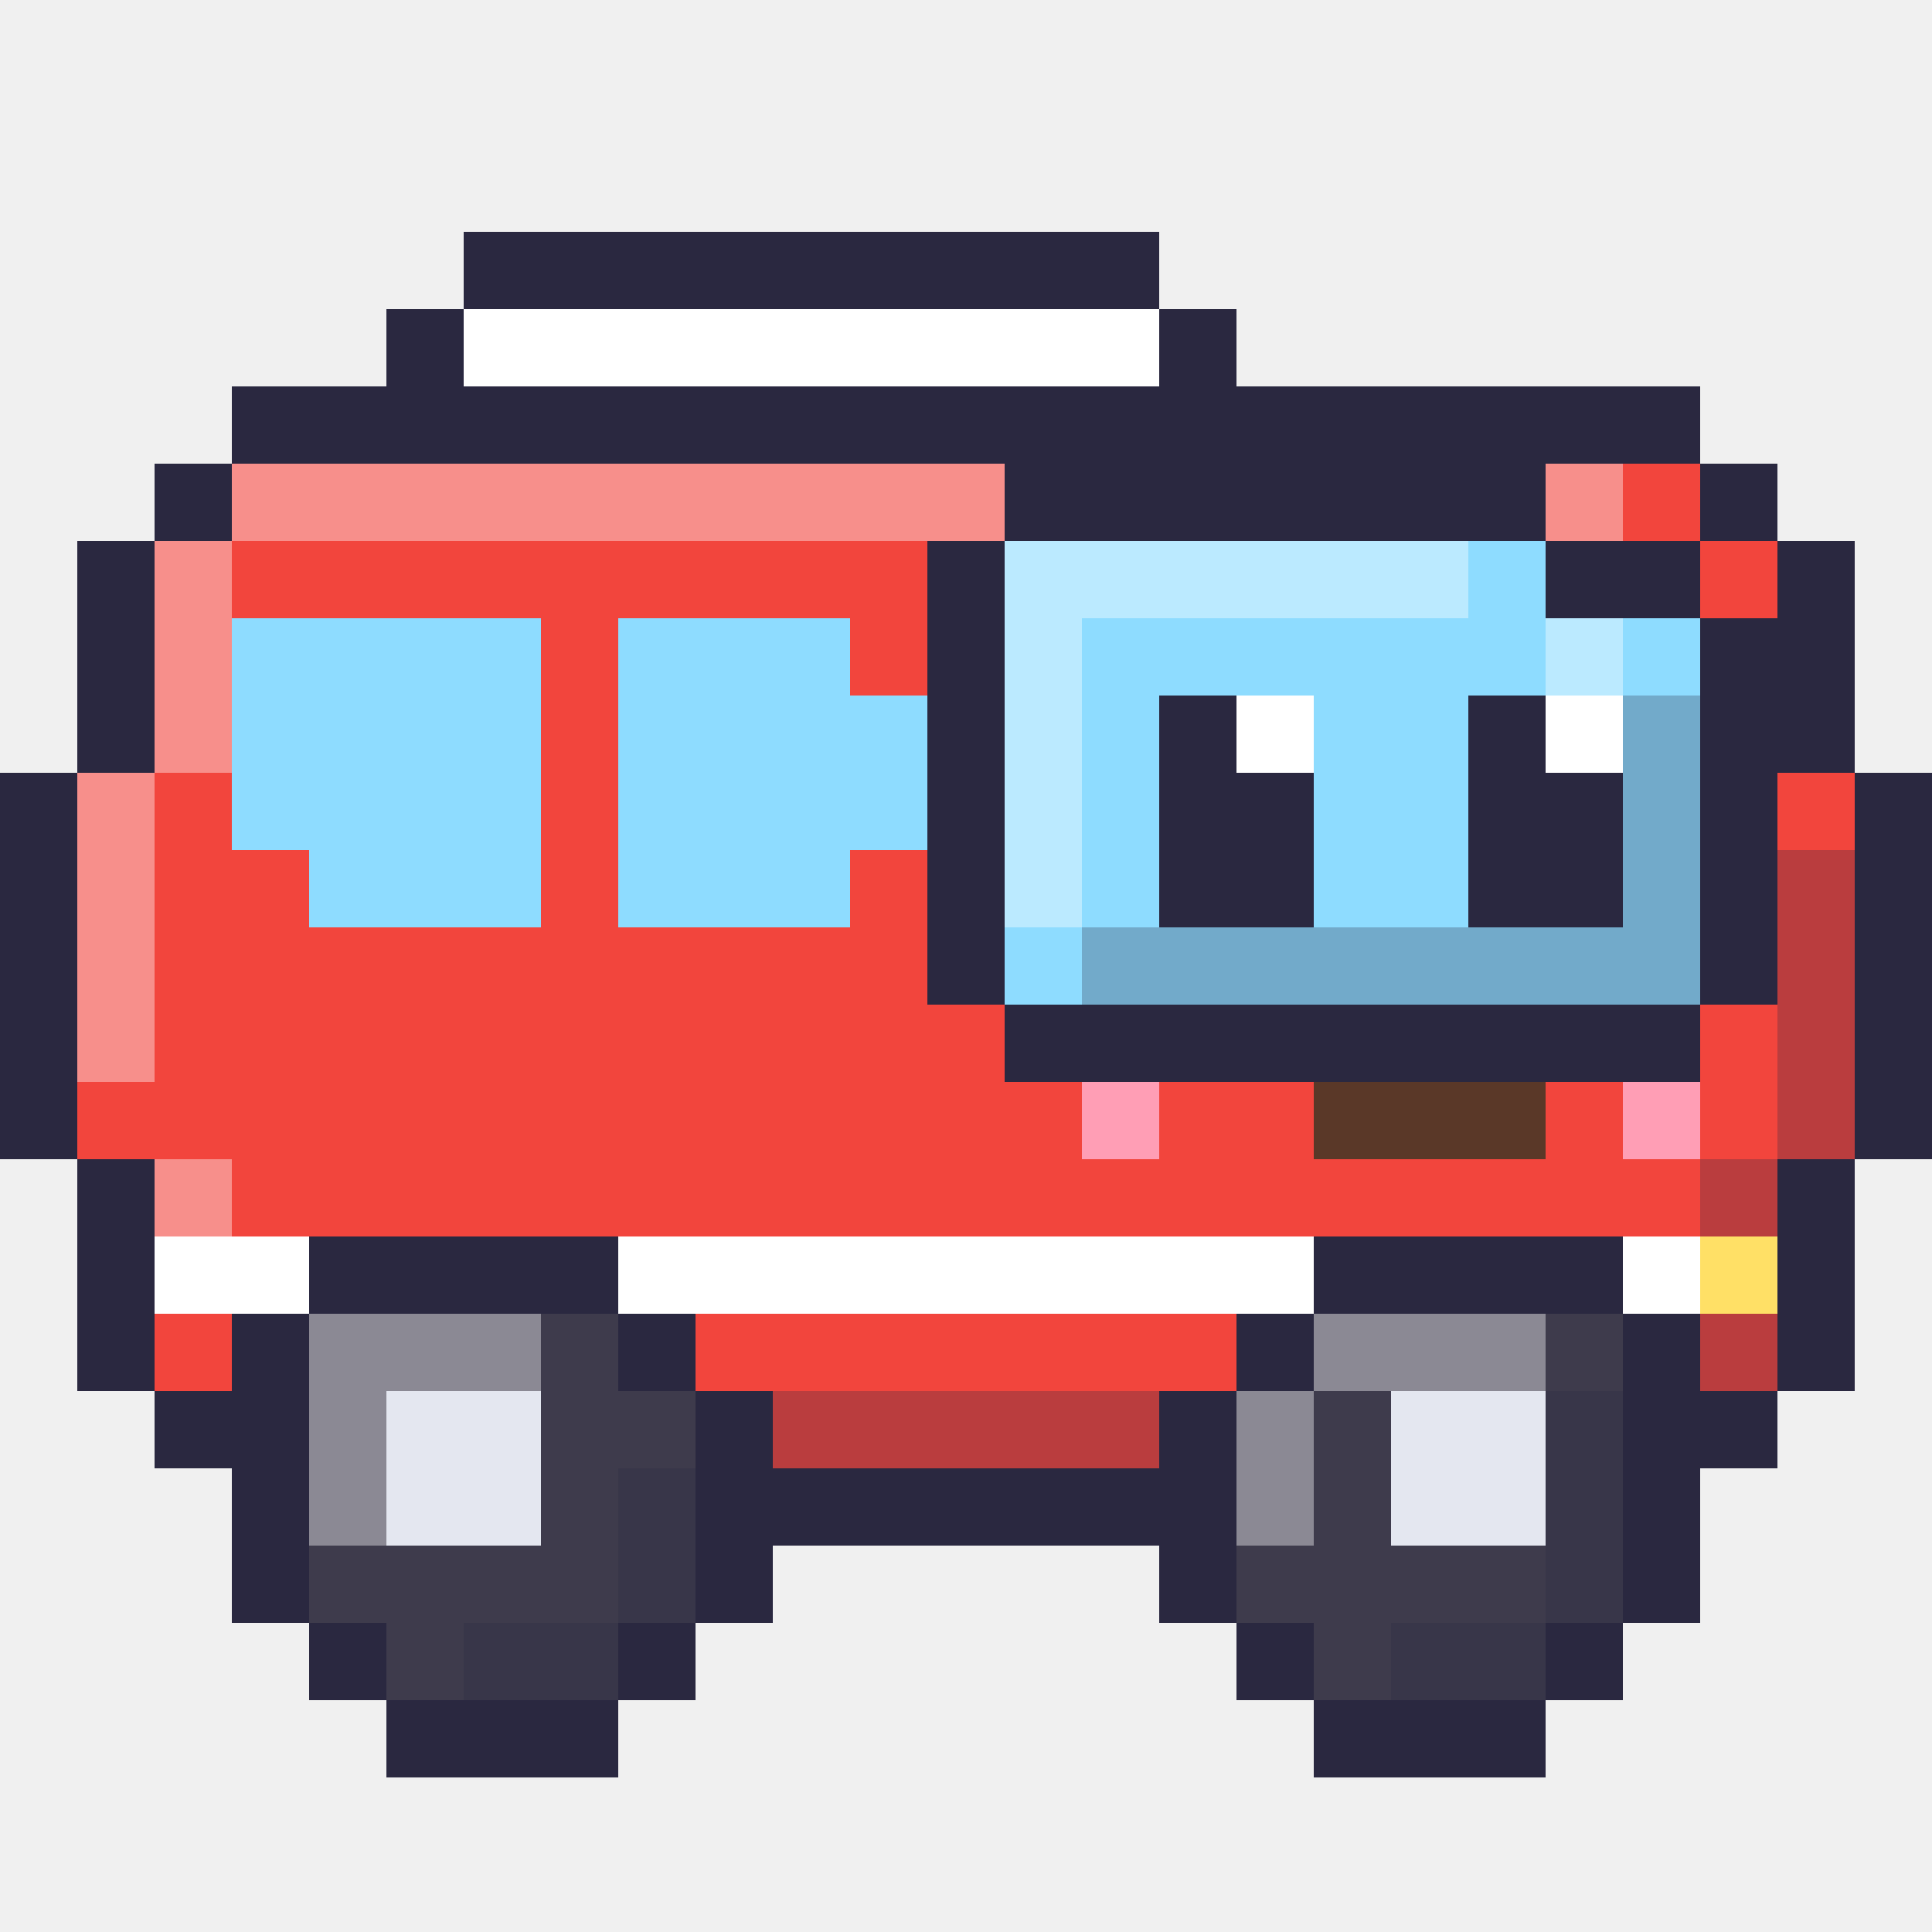
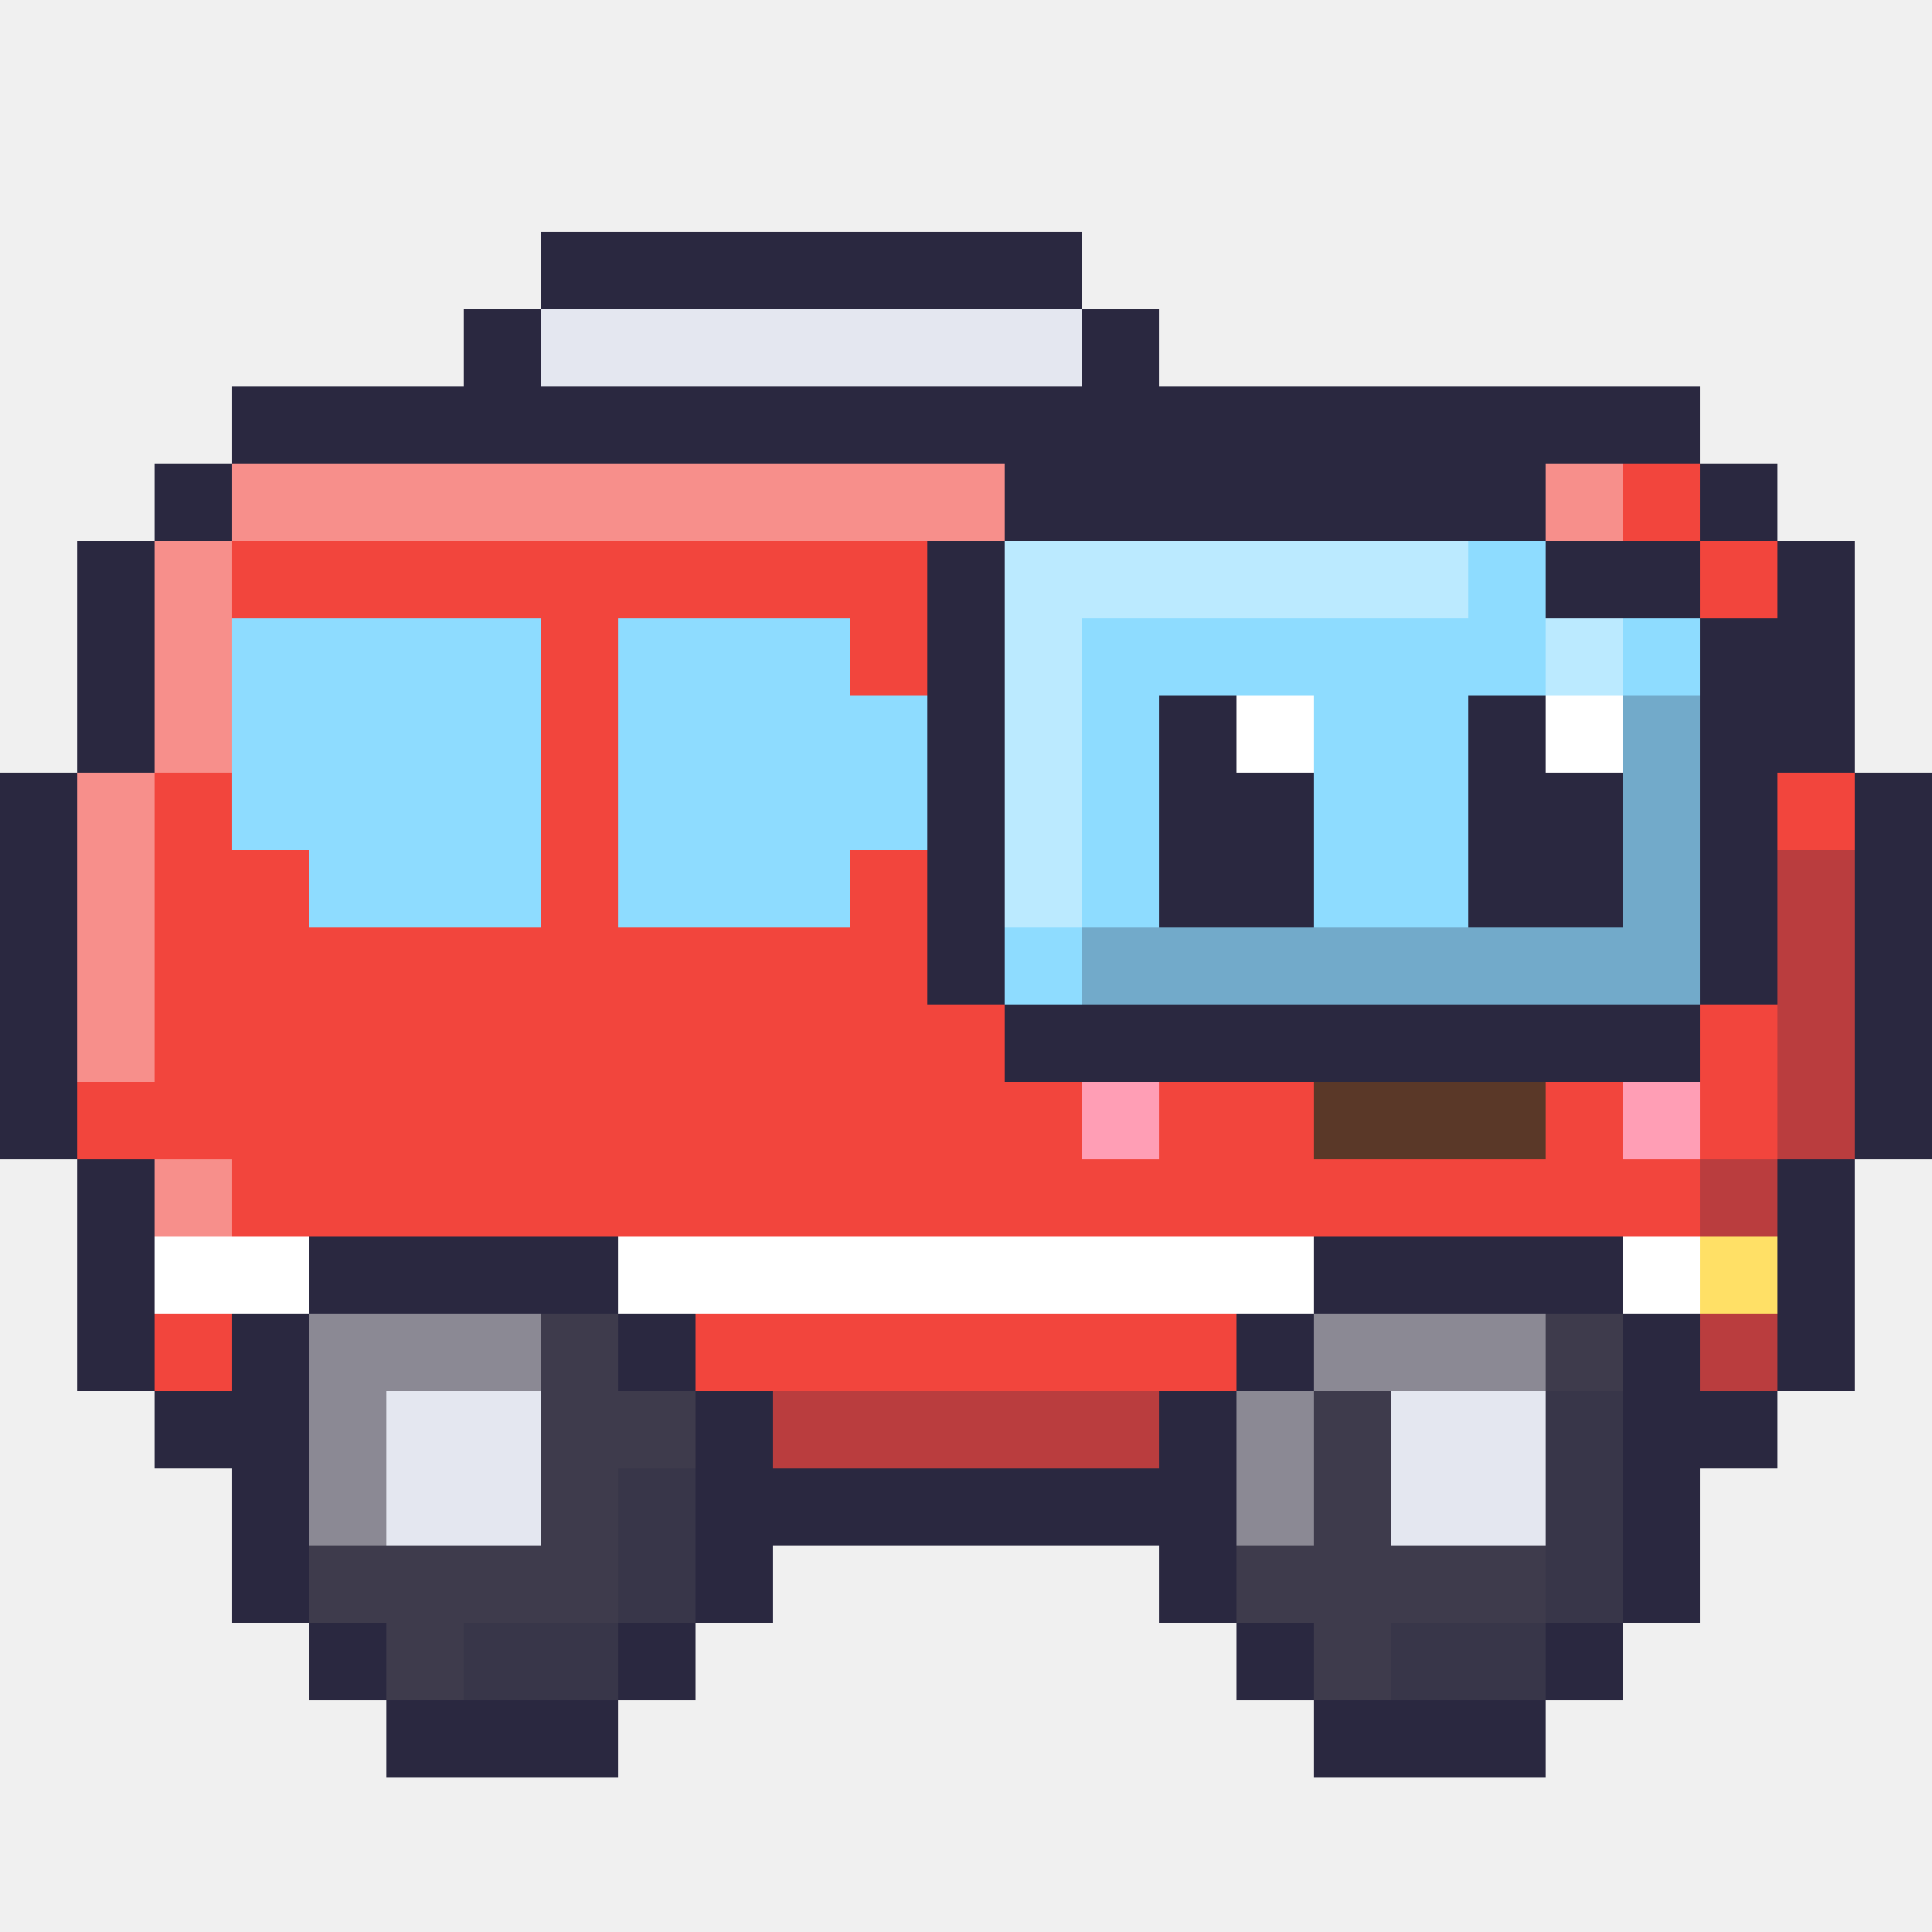
<svg xmlns="http://www.w3.org/2000/svg" viewBox="0 0 100 100" width="100" height="100">
  <g transform="scale(0.5)">
    <g transform="scale(8)">
-       <path d="M6 3h9v17h-9zM5 4h1v19h-1zM15 4h1v17h-1zM3 5h2v16h-2zM16 5h6v16h-6zM2 6h1v13h-1zM22 6h1v13h-1zM1 7h1v11h-1zM23 7h1v11h-1zM0 10h1v5h-1zM24 10h1v5h-1zM6 20h4v1h-4zM4 21h1v1h-1zM6 21h3v1h-3zM16 21h5v1h-5zM6 22h2v1h-2zM17 22h3v1h-3z" fill="#2A2840" />
+       <path d="M7 3h7v17h-7zM6 4h1v19h-1zM14 4h1v16h-1zM3 5h3v16h-3zM15 5h7v16h-7zM2 6h1v13h-1zM22 6h1v13h-1zM1 7h1v11h-1zM23 7h1v11h-1zM0 10h1v5h-1zM24 10h1v5h-1zM7 20h3v1h-3zM4 21h2v1h-2zM7 21h2v1h-2zM16 21h5v1h-5zM5 22h1v1h-1zM7 22h1v1h-1zM17 22h3v1h-3z" fill="#2A2840" />
      <path d="M7 8h1v8h-1zM2 10h1v5h-1zM3 11h1v5h-1zM11 11h1v5h-1zM4 12h3v4h-3zM8 12h3v4h-3zM12 13h1v3h-1zM22 13h1v2h-1zM13 14h1v2h-1zM15 14h2v2h-2zM20 14h1v2h-1z" fill="#F2453D" />
      <path d="M21 6.5h1m-19 1h9m10 0h1m-12 1h1m11 2h1m-23 4h1m12 1h1m2 0h3m1 0h1m-20 2h1m6 0h7" fill="none" stroke="#F2453D" stroke-width="1" />
      <path d="M19 7h1v2h-1zM3 8h4v3h-4zM8 8h3v4h-3zM11 9h1v2h-1zM14 9h1v3h-1zM17 9h2v3h-2z" fill="#8EDCFF" />
      <path d="M14 8.5h5m2 0h1m-18 3h3m6 1h1" fill="none" stroke="#8EDCFF" stroke-width="1" />
-       <path d="M6 4.5h9m1 5h1m3 0h1m-19 7h2m4 0h9m4 0h1" fill="none" stroke="#FFFFFF" stroke-width="1" />
      <path d="M2 7h1v3h-1zM1 10h1v4h-1z" fill="#F78F8B" />
      <path d="M3 6.5h10m7 0h1m-19 9h1" fill="none" stroke="#F78F8B" stroke-width="1" />
      <path d="M7 17h1v4h-1zM17 18h1v4h-1z" fill="#3E3B4C" />
      <path d="M20 17.5h1m-13 1h1m-5 2h3m9 0h1m1 0h2m-15 1h1" fill="none" stroke="#3E3B4C" stroke-width="1" />
+       <path d="M5 18h2v2h-2zM18 18h2v2h-2z" fill="#E4E7F0" />
+       <path d="M7 4.5h7" fill="none" stroke="#E4E7F0" stroke-width="1" />
+       <path d="M16 9.5h1m3 0h1m-19 7h2m4 0h9m4 0h1" fill="none" stroke="#FFFFFF" stroke-width="1" />
      <path d="M21 9h1v4h-1z" fill="#72AACA" />
      <path d="M14 12.5h7" fill="none" stroke="#72AACA" stroke-width="1" />
      <path d="M23 11h1v4h-1z" fill="#BA3D3E" />
      <path d="M22 15.5h1m-1 2h1m-13 1h5" fill="none" stroke="#BA3D3E" stroke-width="1" />
      <path d="M13 8h1v4h-1z" fill="#BBEAFF" />
      <path d="M13 7.5h6m1 1h1" fill="none" stroke="#BBEAFF" stroke-width="1" />
      <path d="M4 18h1v2h-1zM16 18h1v2h-1z" fill="#8B8994" />
      <path d="M4 17.5h3m10 0h3" fill="none" stroke="#8B8994" stroke-width="1" />
      <path d="M20 18h1v3h-1zM8 19h1v2h-1z" fill="#383649" />
      <path d="M6 21.5h2m10 0h2" fill="none" stroke="#383649" stroke-width="1" />
-       <path d="M5 18h2v2h-2zM18 18h2v2h-2z" fill="#E4E7F0" />
      <path d="M17 14.5h3" fill="none" stroke="#5A3828" stroke-width="1" />
      <path d="M14 14.5h1m6 0h1" fill="none" stroke="#FF9EB5" stroke-width="1" />
      <path d="M22 16.5h1" fill="none" stroke="#FFE066" stroke-width="1" />
    </g>
  </g>
</svg>
